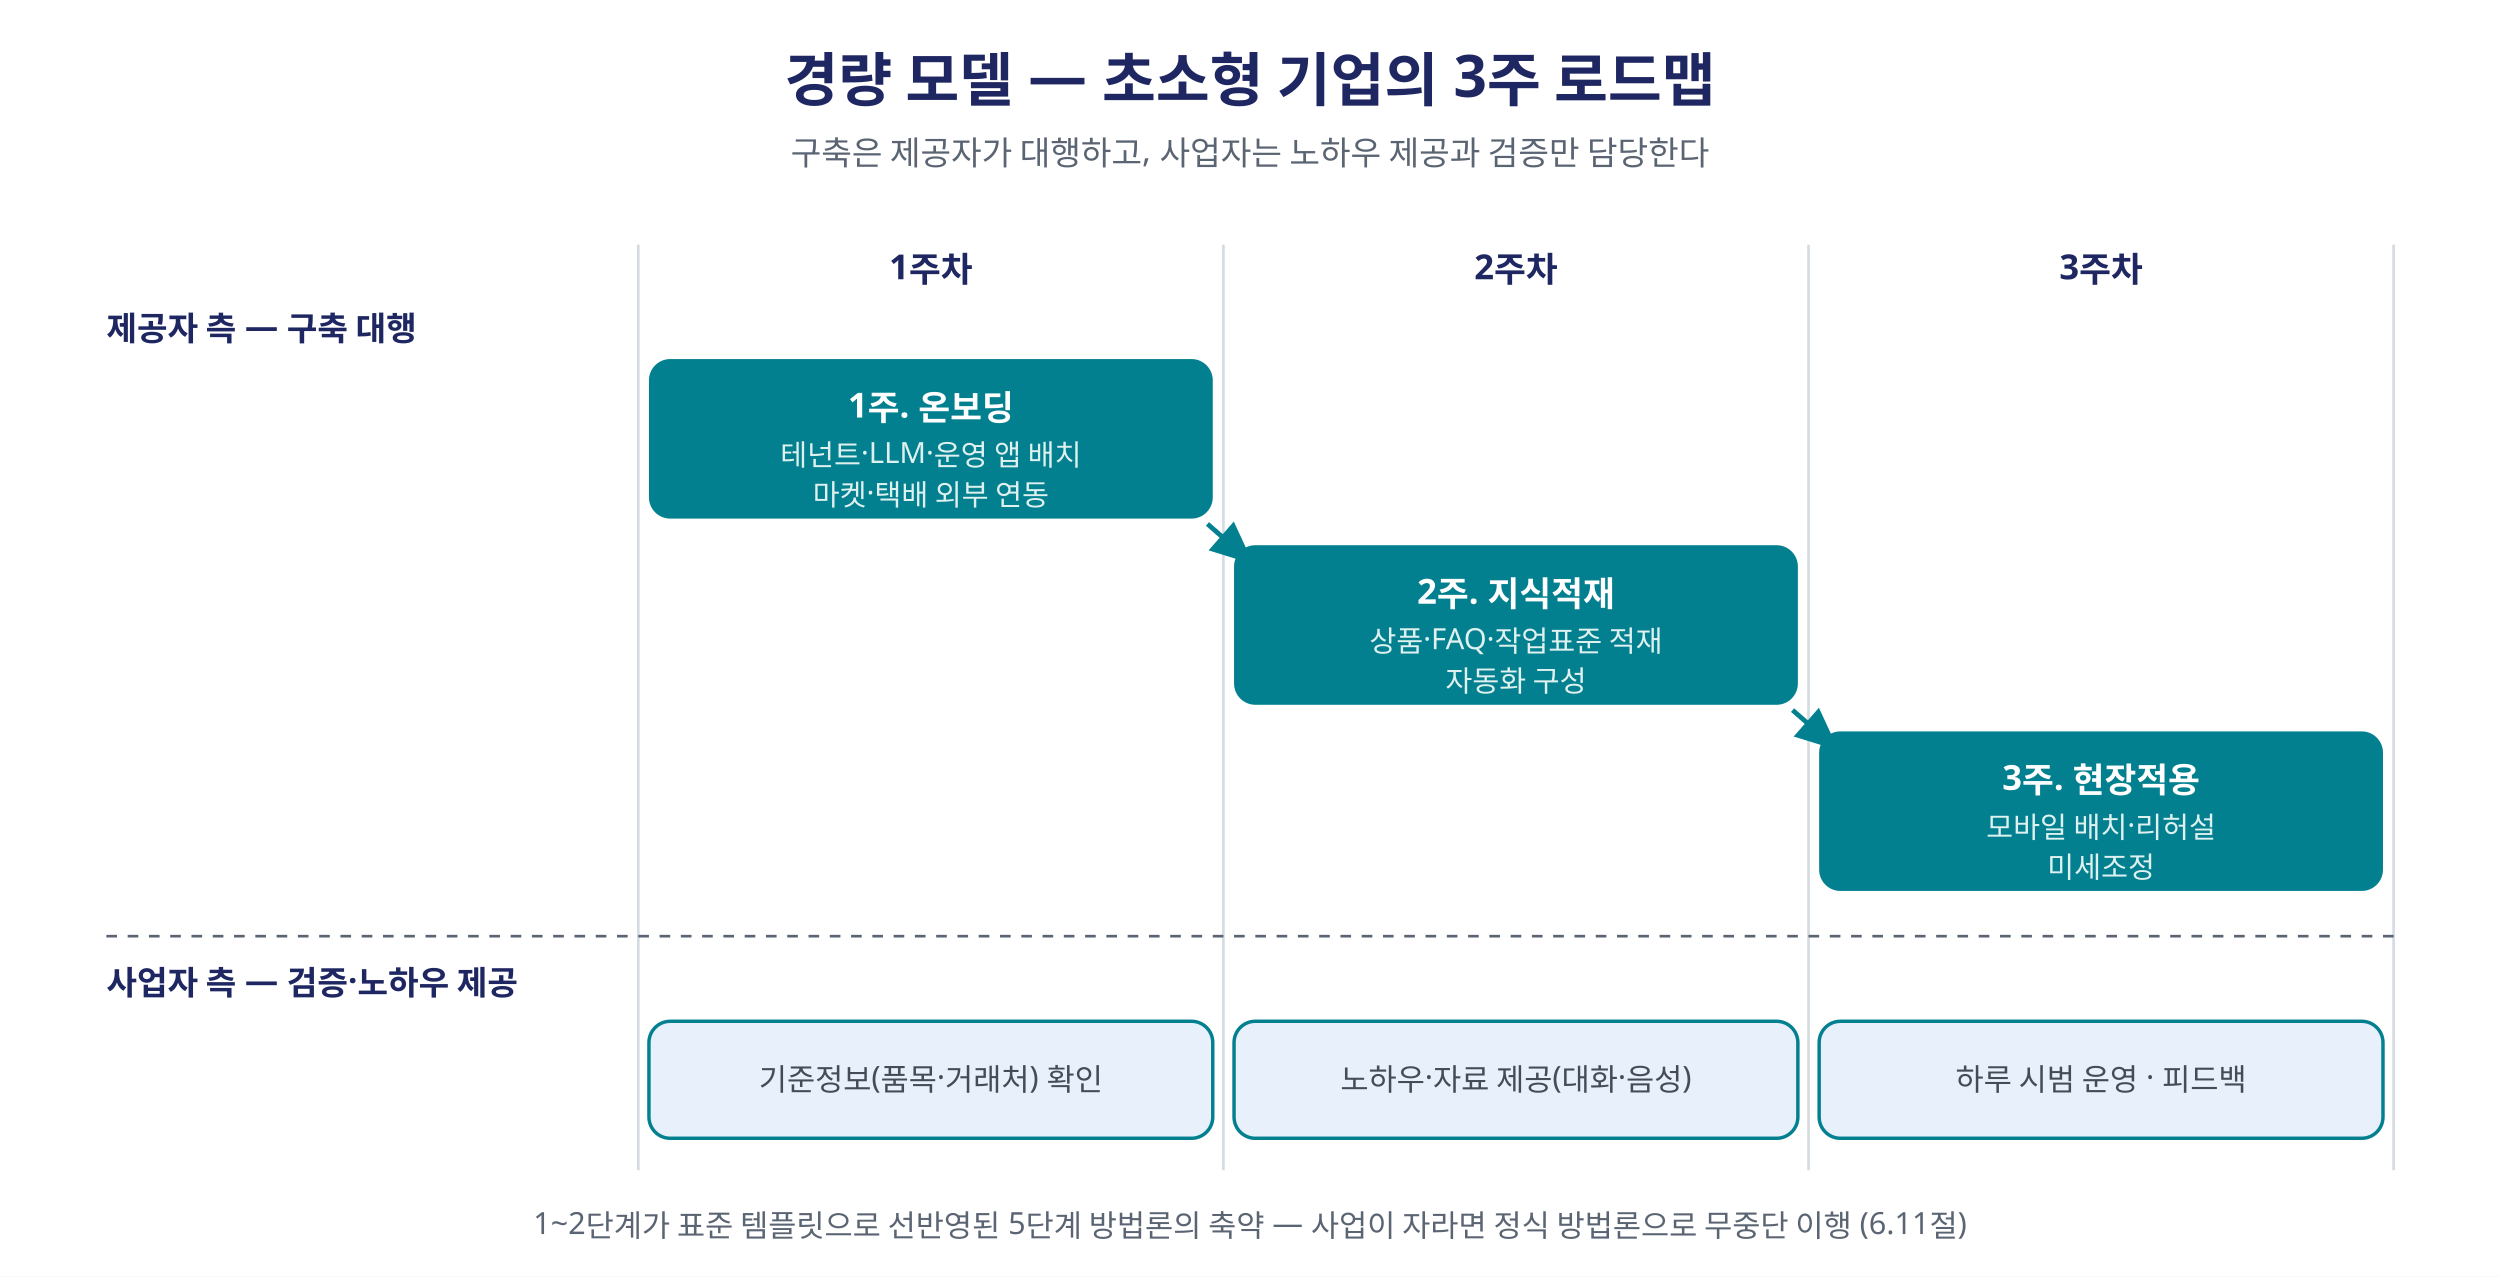
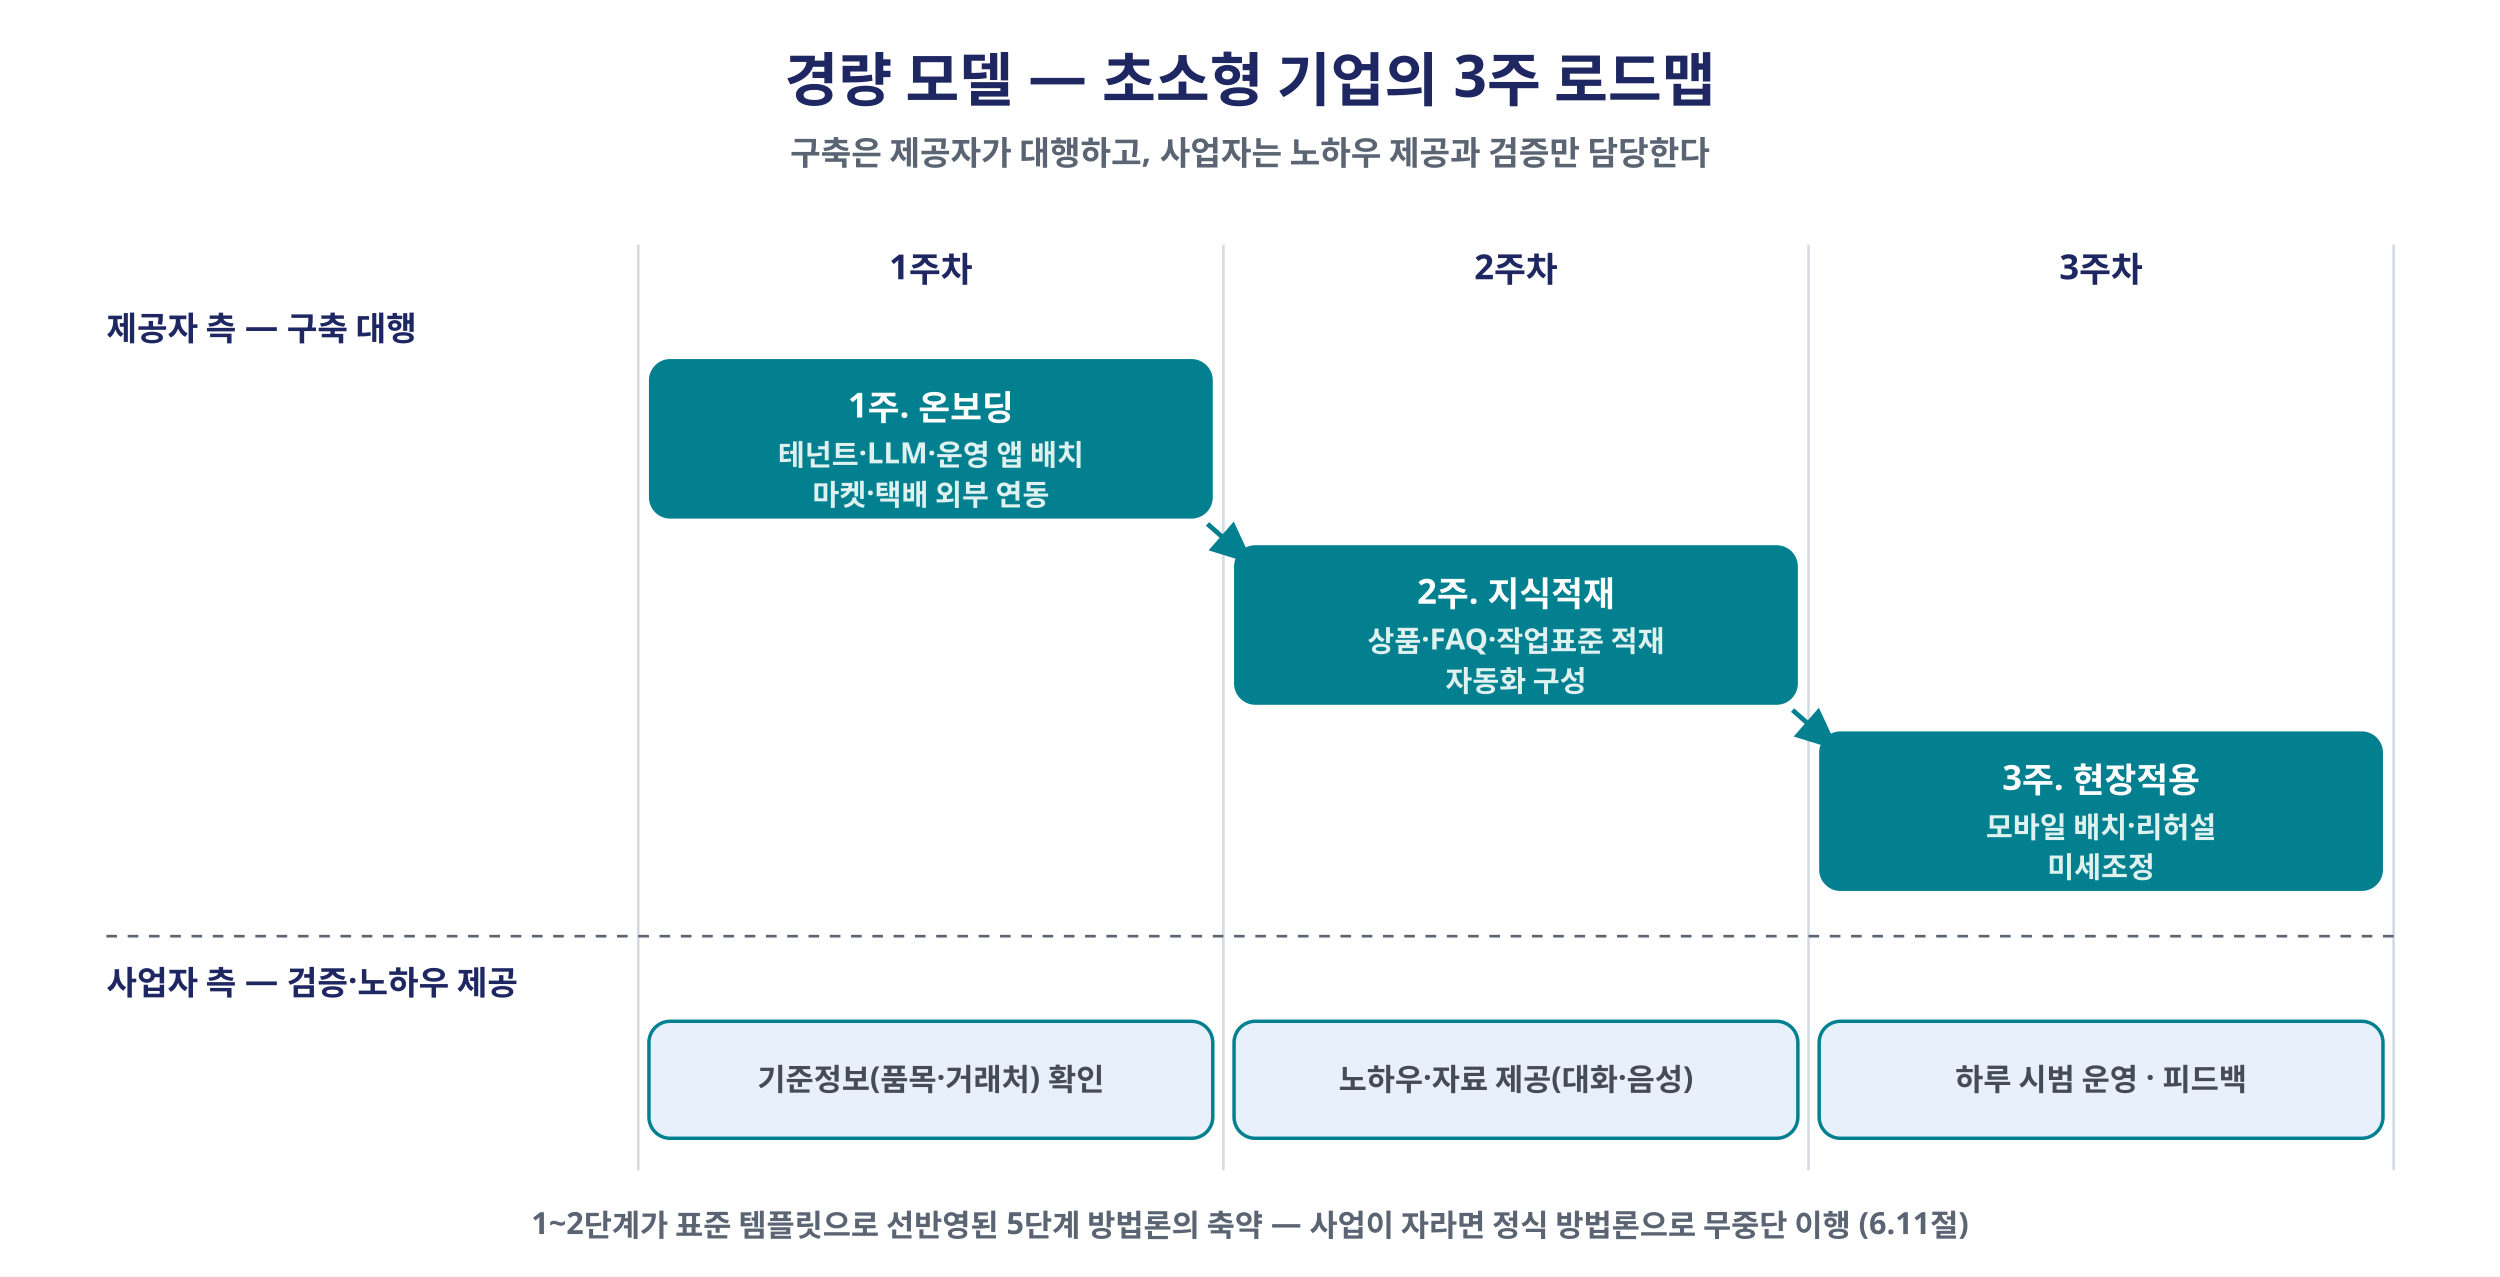
<svg xmlns="http://www.w3.org/2000/svg" width="940" height="480" viewBox="0 0 940 480">
  <rect width="940" height="480" fill="#FFFFFF" />
  <defs>
    <marker id="ah" markerWidth="10" markerHeight="8" refX="8" refY="4" orient="auto">
      <path d="M0,0 L9,4 L0,8 z" fill="#1E2761" />
    </marker>
    <marker id="ahT" markerWidth="10" markerHeight="8" refX="8" refY="4" orient="auto">
      <path d="M0,0 L9,4 L0,8 z" fill="#028090" />
    </marker>
    <marker id="ahA" markerWidth="10" markerHeight="8" refX="8" refY="4" orient="auto">
      <path d="M0,0 L9,4 L0,8 z" fill="#B85042" />
    </marker>
    <marker id="ahG" markerWidth="10" markerHeight="8" refX="8" refY="4" orient="auto">
      <path d="M0,0 L9,4 L0,8 z" fill="#5A6472" />
    </marker>
  </defs>
  <text x="470.0" y="38" font-family="NanumGothic" font-size="22" font-weight="bold" fill="#1E2761" text-anchor="middle">경량 모델 — 초소형 기업의 3주 로드맵</text>
-   <text x="470.0" y="62" font-family="NanumGothic" font-size="12.5" font-weight="normal" fill="#5A6472" text-anchor="middle">구축은 제공자가 대행하고, 사업자는 노하우 제공과 검증만 담당한다</text>
+   <text x="470.0" y="62" font-family="NanumGothic" font-size="12.5" font-weight="bold" fill="#5A6472" text-anchor="middle">구축은 제공자가 대행하고, 사업자는 노하우 제공과 검증만 담당한다</text>
  <text x="350.0" y="105" font-family="NanumGothic" font-size="13" font-weight="bold" fill="#1E2761" text-anchor="middle">1주차</text>
  <text x="570.0" y="105" font-family="NanumGothic" font-size="13" font-weight="bold" fill="#1E2761" text-anchor="middle">2주차</text>
  <text x="790.0" y="105" font-family="NanumGothic" font-size="13" font-weight="bold" fill="#1E2761" text-anchor="middle">3주차</text>
  <line x1="240" y1="92" x2="240" y2="440" stroke="#D5DBE3" stroke-width="1" />
  <line x1="460" y1="92" x2="460" y2="440" stroke="#D5DBE3" stroke-width="1" />
  <line x1="680" y1="92" x2="680" y2="440" stroke="#D5DBE3" stroke-width="1" />
  <line x1="900" y1="92" x2="900" y2="440" stroke="#D5DBE3" stroke-width="1" />
  <text x="40" y="128" font-family="NanumGothic" font-size="12.5" font-weight="bold" fill="#1E2761" text-anchor="start">제공자 측 — 구축 대행</text>
  <rect x="244" y="135" width="212" height="60" rx="8" fill="#028090" stroke="#028090" stroke-width="0" />
  <text x="350.0" y="157" font-family="NanumGothic" font-size="13" font-weight="bold" fill="#FFFFFF" text-anchor="middle">1주. 온보딩</text>
-   <text x="350.0" y="175" font-family="NanumGothic" font-size="11" font-weight="normal" fill="#DFF1EF" text-anchor="middle">테넌트·LLM·운영 앱 배치</text>
-   <text x="350.0" y="190" font-family="NanumGothic" font-size="11" font-weight="normal" fill="#DFF1EF" text-anchor="middle">마켓·택배 외부 연동</text>
+   <text x="350.0" y="175" font-family="NanumGothic" font-size="11" font-weight="bold" fill="#DFF1EF" text-anchor="middle">테넌트·LLM·운영 앱 배치</text>
+   <text x="350.0" y="190" font-family="NanumGothic" font-size="11" font-weight="bold" fill="#DFF1EF" text-anchor="middle">마켓·택배 외부 연동</text>
  <line x1="454" y1="197" x2="470" y2="211" stroke="#028090" stroke-width="1.8" marker-end="url(#ahT)" />
  <rect x="464" y="205" width="212" height="60" rx="8" fill="#028090" stroke="#028090" stroke-width="0" />
  <text x="570.0" y="227" font-family="NanumGothic" font-size="13" font-weight="bold" fill="#FFFFFF" text-anchor="middle">2주. 지식적재</text>
-   <text x="570.0" y="245" font-family="NanumGothic" font-size="11" font-weight="normal" fill="#DFF1EF" text-anchor="middle">상품·FAQ·작업표준 적재</text>
-   <text x="570.0" y="260" font-family="NanumGothic" font-size="11" font-weight="normal" fill="#DFF1EF" text-anchor="middle">자동화 구성</text>
+   <text x="570.0" y="245" font-family="NanumGothic" font-size="11" font-weight="bold" fill="#DFF1EF" text-anchor="middle">상품·FAQ·작업표준 적재</text>
+   <text x="570.0" y="260" font-family="NanumGothic" font-size="11" font-weight="bold" fill="#DFF1EF" text-anchor="middle">자동화 구성</text>
  <line x1="674" y1="267" x2="690" y2="281" stroke="#028090" stroke-width="1.8" marker-end="url(#ahT)" />
  <rect x="684" y="275" width="212" height="60" rx="8" fill="#028090" stroke="#028090" stroke-width="0" />
  <text x="790.0" y="297" font-family="NanumGothic" font-size="13" font-weight="bold" fill="#FFFFFF" text-anchor="middle">3주. 현장적용</text>
-   <text x="790.0" y="315" font-family="NanumGothic" font-size="11" font-weight="normal" fill="#DFF1EF" text-anchor="middle">모바일 배치·리허설</text>
-   <text x="790.0" y="330" font-family="NanumGothic" font-size="11" font-weight="normal" fill="#DFF1EF" text-anchor="middle">미세조정</text>
+   <text x="790.0" y="315" font-family="NanumGothic" font-size="11" font-weight="bold" fill="#DFF1EF" text-anchor="middle">모바일 배치·리허설</text>
+   <text x="790.0" y="330" font-family="NanumGothic" font-size="11" font-weight="bold" fill="#DFF1EF" text-anchor="middle">미세조정</text>
  <line x1="40" y1="352" x2="900" y2="352" stroke="#5A6472" stroke-width="1" stroke-dasharray="4,4" />
  <text x="40" y="374" font-family="NanumGothic" font-size="12.5" font-weight="bold" fill="#1E2761" text-anchor="start">사업자 측 — 검증·노하우 제공</text>
  <rect x="244" y="384" width="212" height="44" rx="8" fill="#E8F0FB" stroke="#028090" stroke-width="1.3" />
-   <text x="350.0" y="410" font-family="NanumGothic" font-size="11.5" font-weight="normal" fill="#454C57" text-anchor="middle">기준정보(품목·거래처) 확인</text>
+   <text x="350.0" y="410" font-family="NanumGothic" font-size="11.5" font-weight="bold" fill="#454C57" text-anchor="middle">기준정보(품목·거래처) 확인</text>
  <rect x="464" y="384" width="212" height="44" rx="8" fill="#E8F0FB" stroke="#028090" stroke-width="1.3" />
-   <text x="570.0" y="410" font-family="NanumGothic" font-size="11.5" font-weight="normal" fill="#454C57" text-anchor="middle">노하우·자료 제공(대화·음성)</text>
+   <text x="570.0" y="410" font-family="NanumGothic" font-size="11.5" font-weight="bold" fill="#454C57" text-anchor="middle">노하우·자료 제공(대화·음성)</text>
  <rect x="684" y="384" width="212" height="44" rx="8" fill="#E8F0FB" stroke="#028090" stroke-width="1.3" />
-   <text x="790.0" y="410" font-family="NanumGothic" font-size="11.5" font-weight="normal" fill="#454C57" text-anchor="middle">하루 시범 운영 · 피드백</text>
-   <text x="470.0" y="464" font-family="NanumGothic" font-size="11.5" font-weight="normal" fill="#5A6472" text-anchor="middle">1~2단계가 표준 템플릿으로 선반영된 5단계 방법론의 축약 — 사업이 자라면 정식 방법론으로 무중단 이행 (6.11절)</text>
+   <text x="790.0" y="410" font-family="NanumGothic" font-size="11.5" font-weight="bold" fill="#454C57" text-anchor="middle">하루 시범 운영 · 피드백</text>
+   <text x="470.0" y="464" font-family="NanumGothic" font-size="11.5" font-weight="bold" fill="#5A6472" text-anchor="middle">1~2단계가 표준 템플릿으로 선반영된 5단계 방법론의 축약 — 사업이 자라면 정식 방법론으로 무중단 이행 (6.11절)</text>
</svg>
